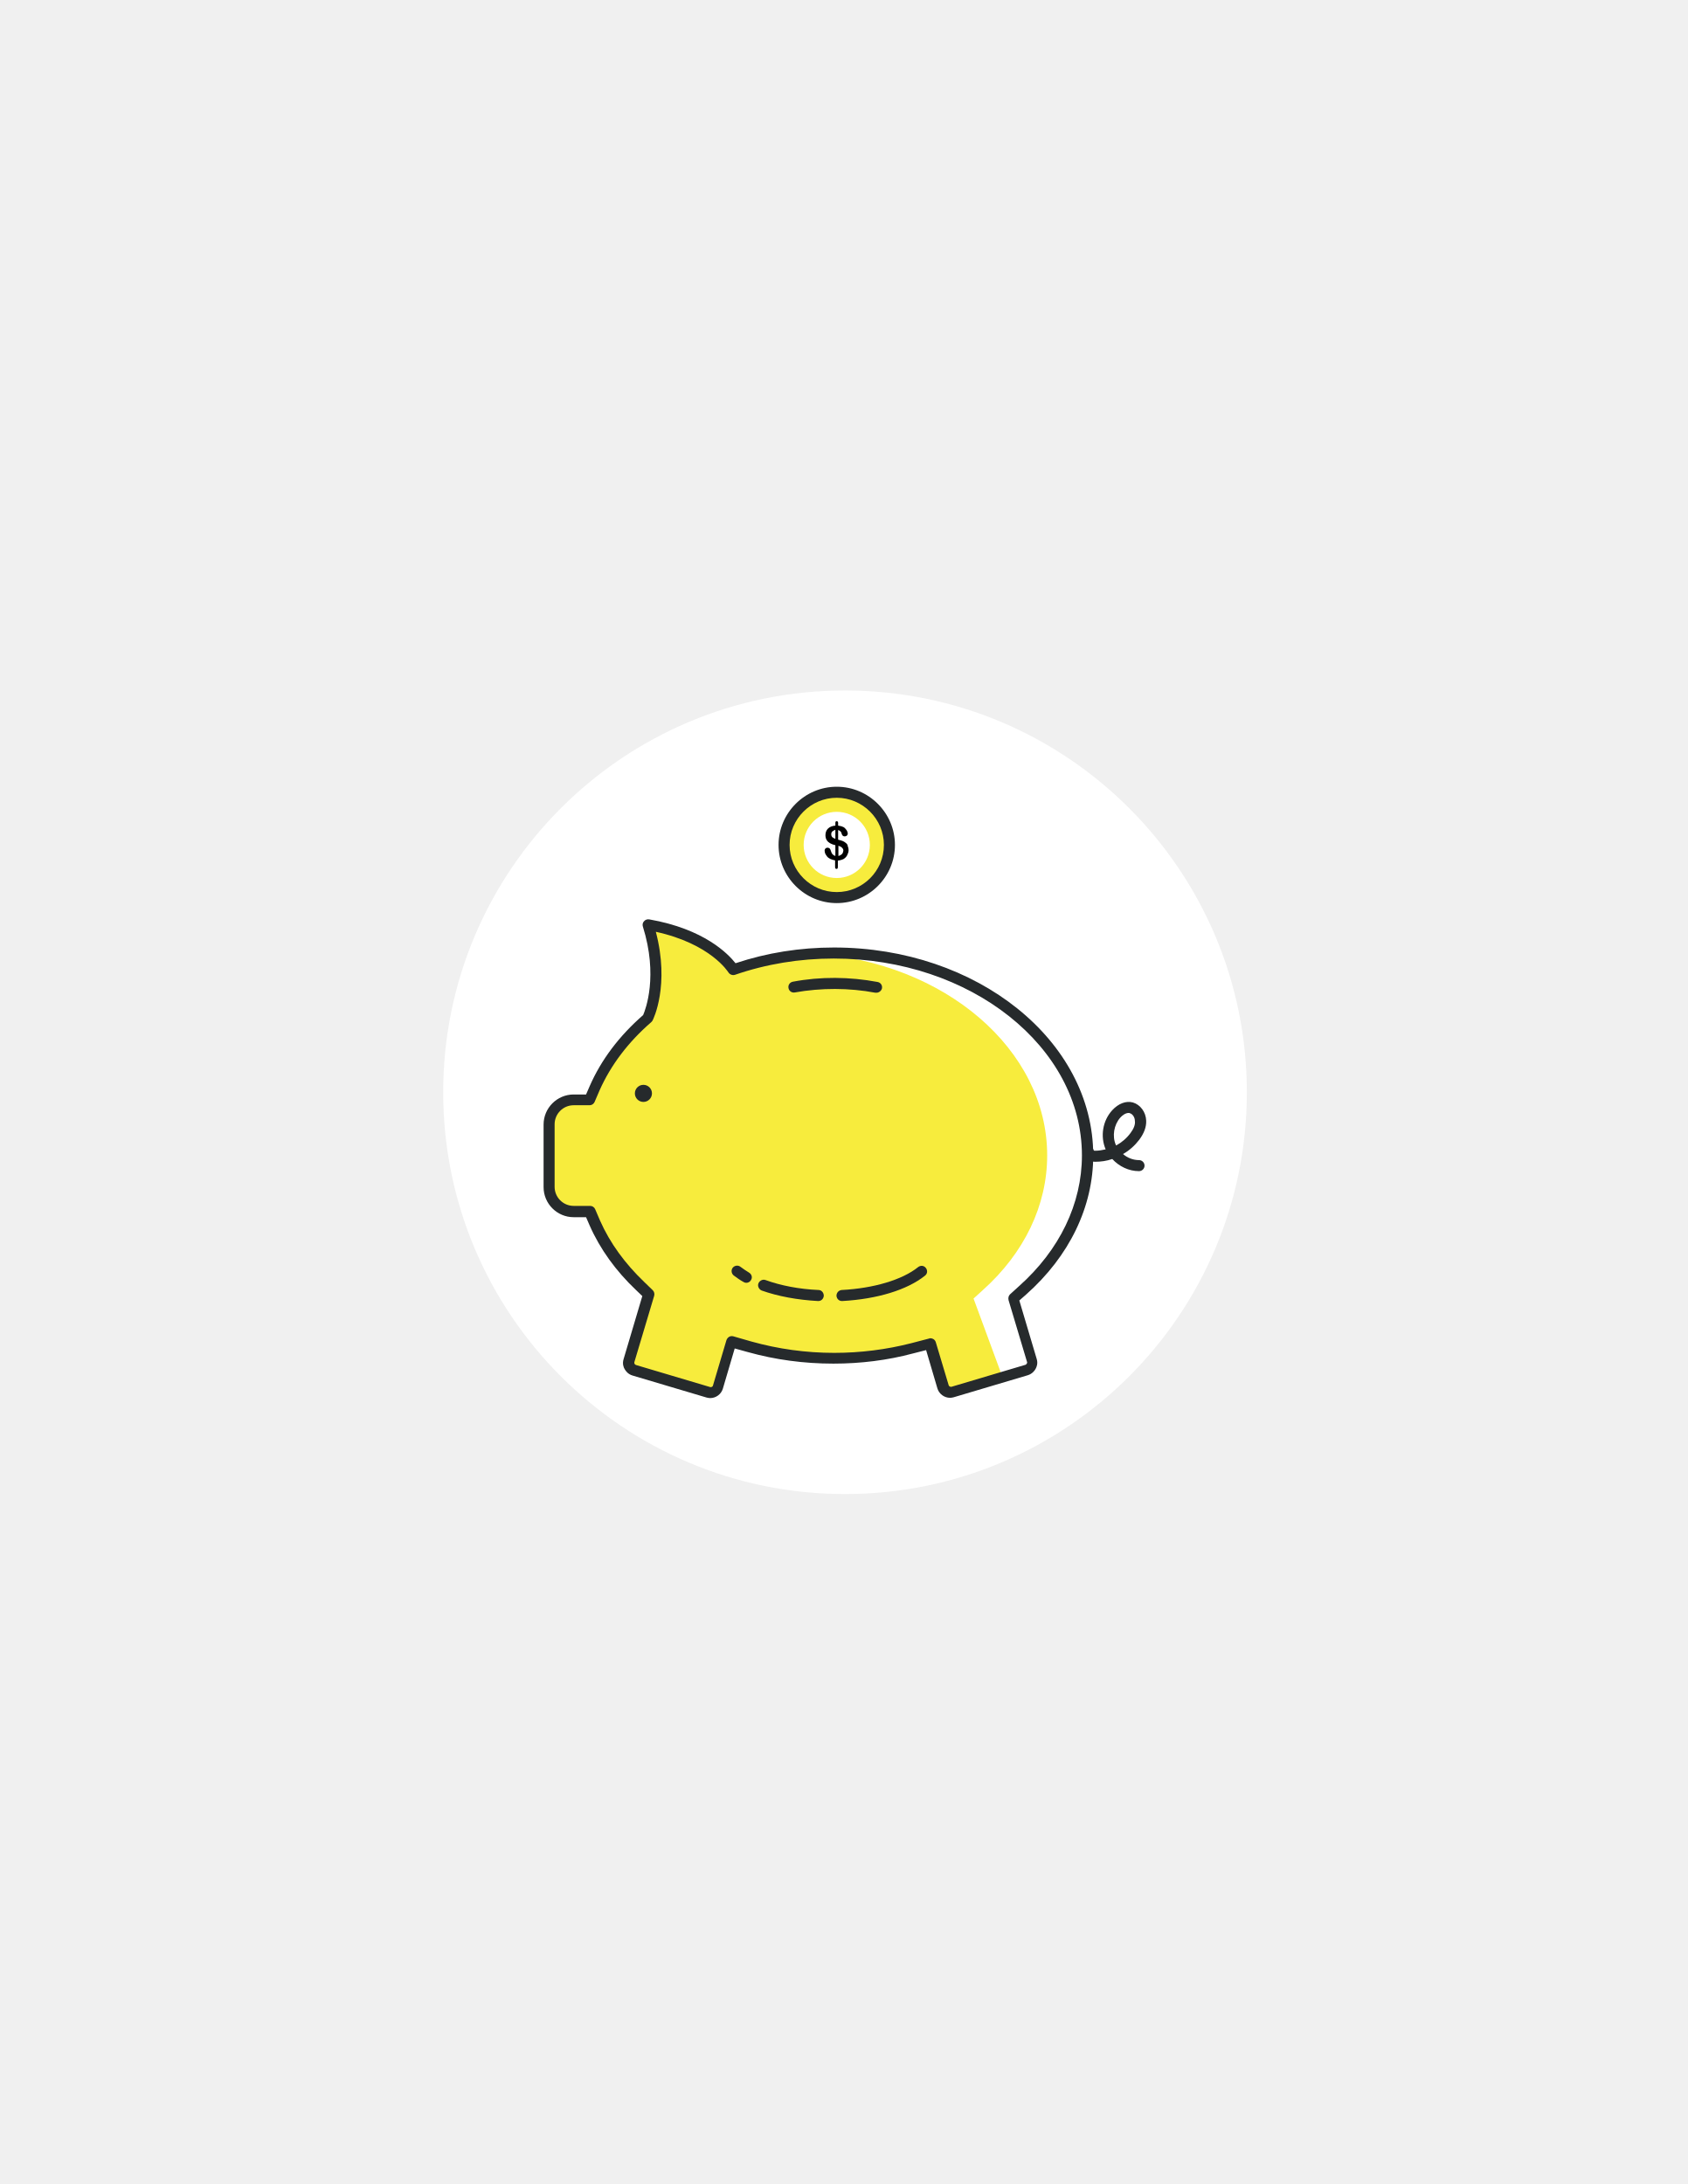
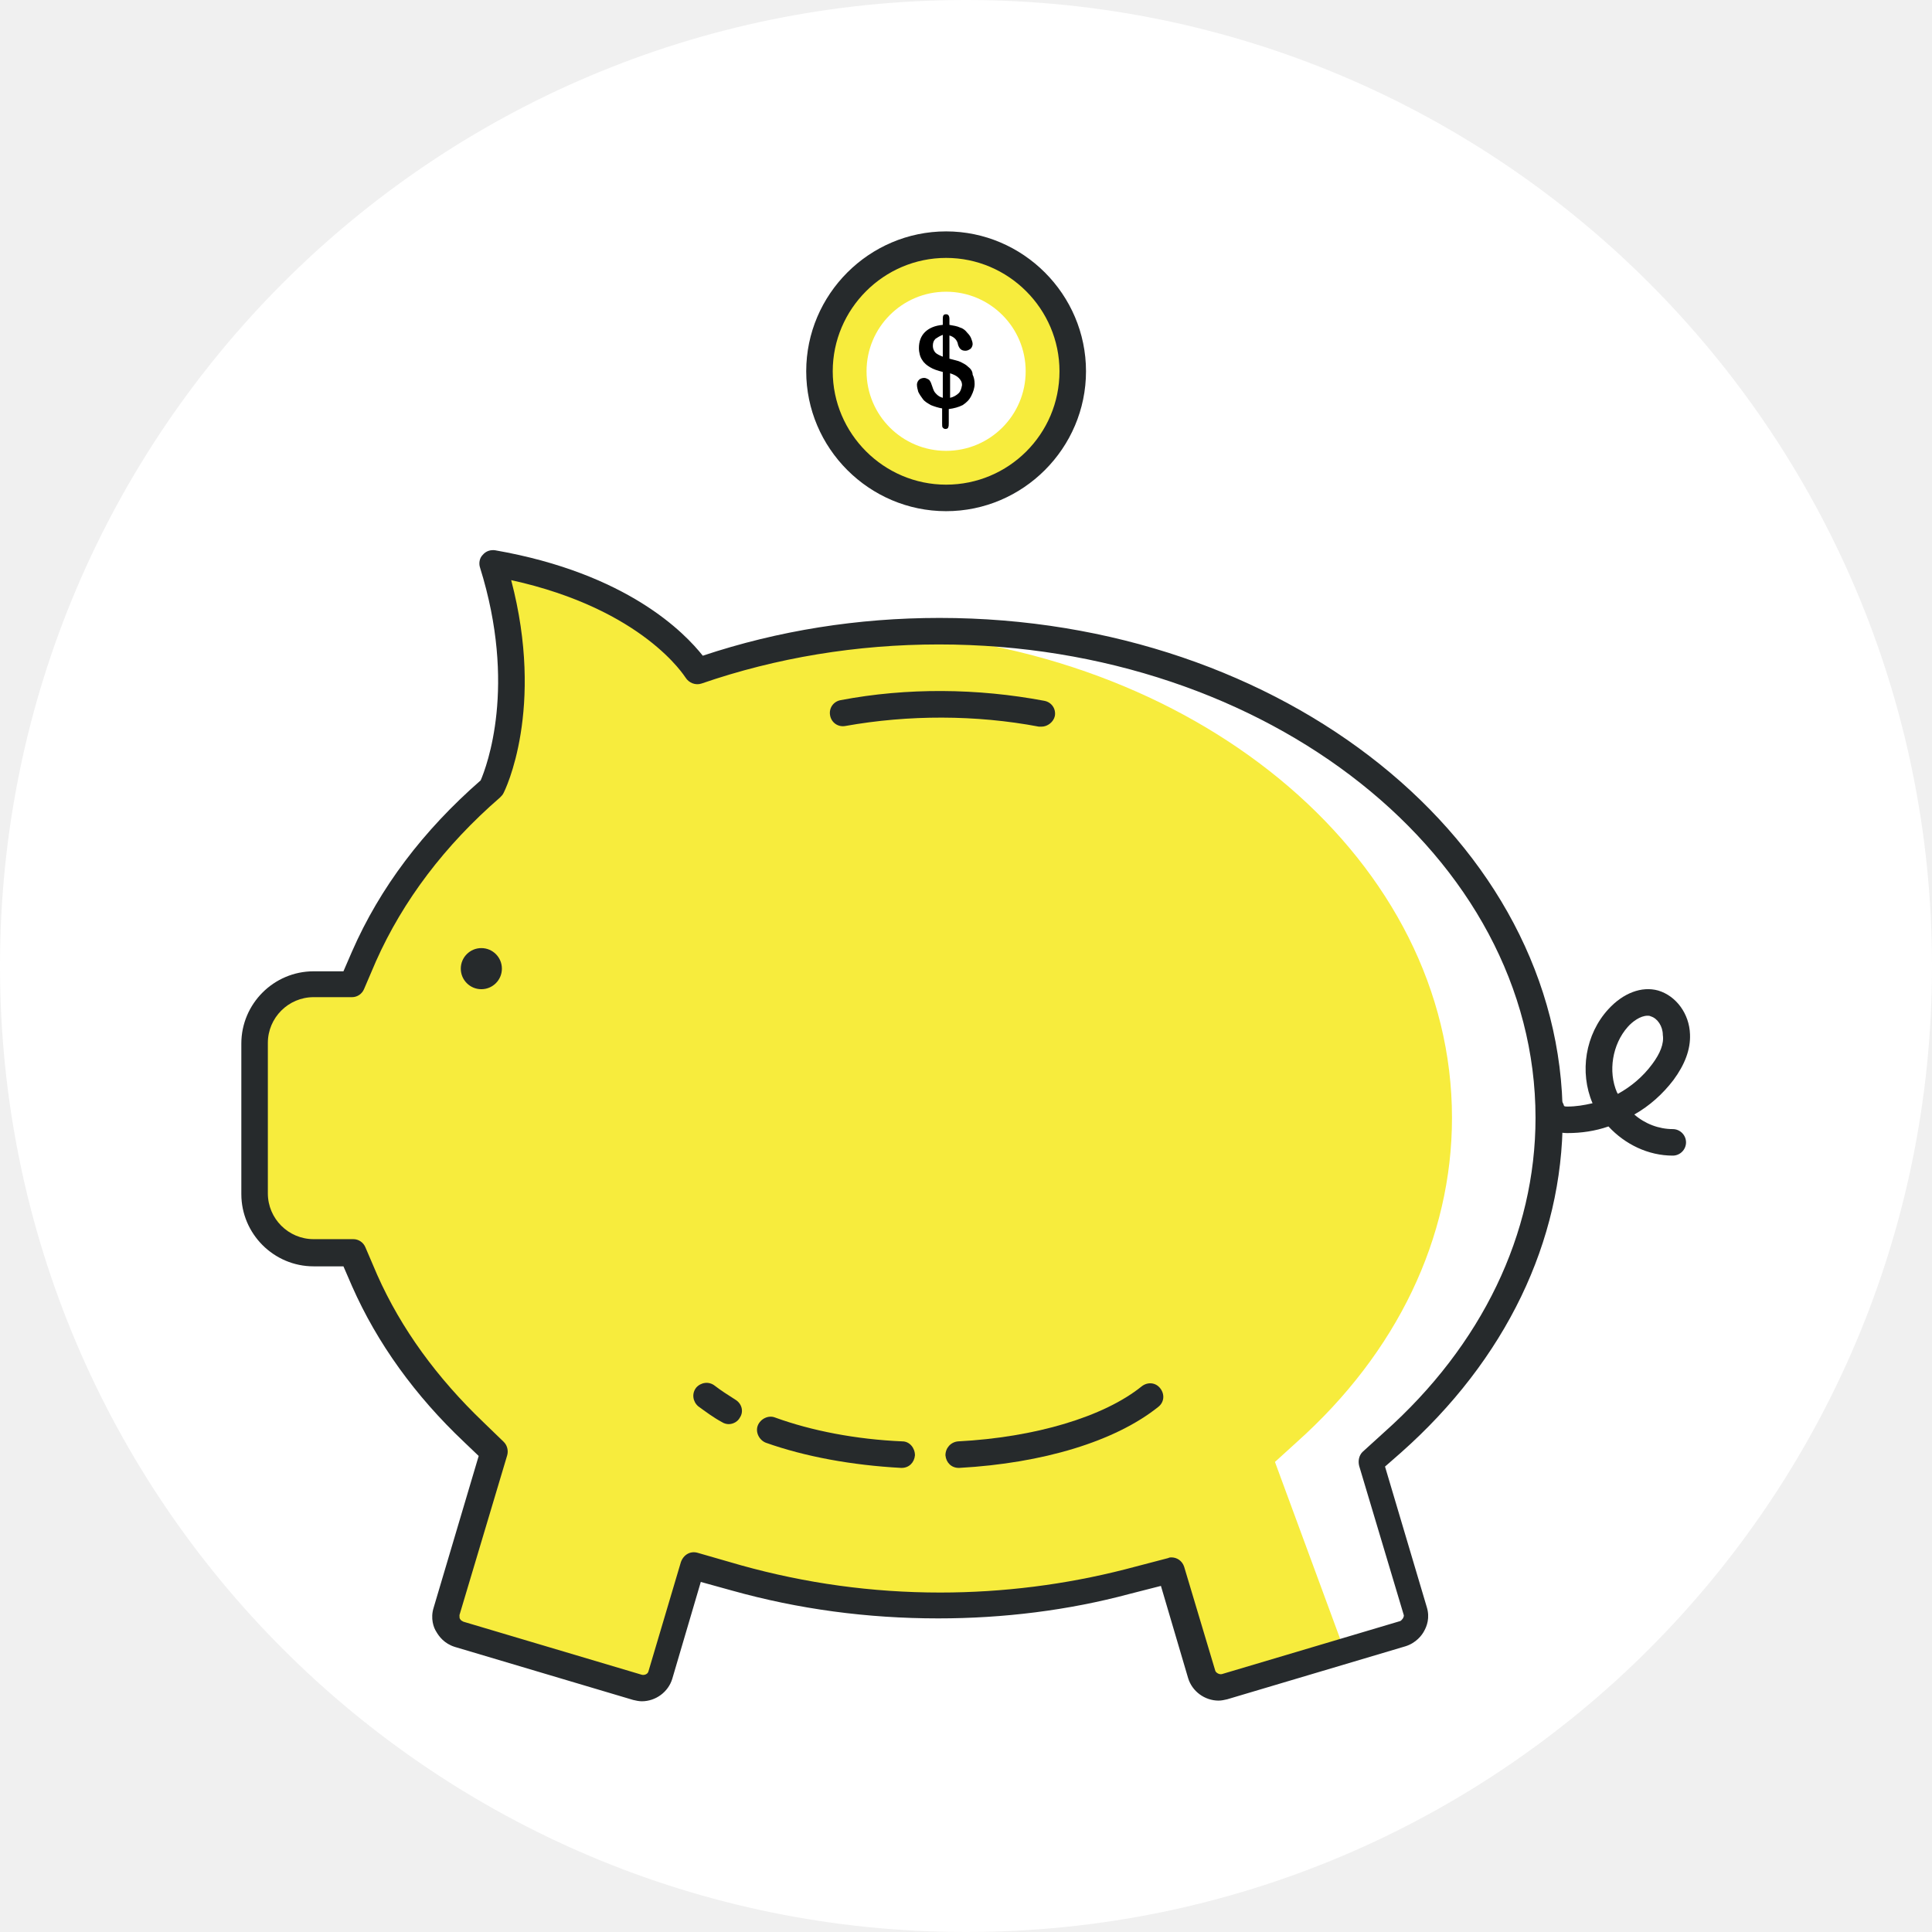
- <svg xmlns="http://www.w3.org/2000/svg" version="1.1" id="Layer_1" x="0px" y="0px" viewBox="0 0 612 792" style="enable-background:new 0 0 612 792;" xml:space="preserve">
+ <svg xmlns="http://www.w3.org/2000/svg" version="1.1" x="0px" y="0px" width="291.4px" height="291.4px" viewBox="0 0 291.4 291.4" style="enable-background:new 0 0 291.4 291.4;" xml:space="preserve">
  <style type="text/css">
	.st0{fill:#FFFFFF;}
	.st1{fill:#F7EC3D;}
	.st2{fill:#262A2C;}
	.st3{fill:#48BB8C;}
</style>
-   <circle class="st0" cx="306.4" cy="396.1" r="145.7" />
-   <circle class="st1" cx="303.4" cy="306.4" r="19.1" />
-   <path class="st2" d="M303.4,285.3c-11.6,0-21.1,9.5-21.1,21.1c0,11.6,9.5,21.1,21.1,21.1c11.6,0,21.1-9.5,21.1-21.1  C324.5,294.8,315,285.3,303.4,285.3z M303.4,323.5c-9.4,0-17.1-7.7-17.1-17.1c0-9.4,7.7-17.1,17.1-17.1c9.4,0,17.1,7.7,17.1,17.1  C320.5,315.9,312.8,323.5,303.4,323.5z" />
-   <circle class="st0" cx="303.4" cy="306.4" r="12" />
+   <defs>
+ </defs>
+   <circle class="st0" cx="145.7" cy="145.7" r="145.7" />
+   <circle class="st1" cx="142.7" cy="56" r="19.1" />
+   <path class="st2" d="M142.7,34.9c-11.6,0-21.1,9.5-21.1,21.1s9.5,21.1,21.1,21.1s21.1-9.5,21.1-21.1S154.3,34.9,142.7,34.9z   M142.7,73.1c-9.4,0-17.1-7.7-17.1-17.1s7.7-17.1,17.1-17.1s17.1,7.7,17.1,17.1C159.8,65.5,152.1,73.1,142.7,73.1z" />
+   <circle class="st0" cx="142.7" cy="56" r="12" />
  <g>
-     <path d="M306.7,305.7c-0.3-0.3-0.7-0.5-1.1-0.7c-0.4-0.2-1-0.3-1.7-0.5V301c0.7,0.2,1.2,0.7,1.3,1.4c0.2,0.6,0.5,0.9,1.1,0.9   c0.3,0,0.5-0.1,0.8-0.3c0.2-0.2,0.3-0.5,0.3-0.7c0-0.3-0.1-0.5-0.2-0.8c-0.1-0.3-0.3-0.6-0.6-0.9c-0.3-0.4-0.7-0.7-1.1-0.8   c-0.4-0.2-1-0.3-1.6-0.4v-0.9c0-0.5-0.2-0.7-0.5-0.7c-0.4,0-0.5,0.2-0.5,0.7v0.9c-1.2,0.1-2.1,0.5-2.7,1.1   c-0.6,0.6-0.9,1.4-0.9,2.4c0,0.7,0.2,1.4,0.5,1.8c0.3,0.5,0.7,0.8,1.2,1.1c0.5,0.3,1.1,0.5,1.9,0.7v3.9c-0.4-0.1-0.7-0.3-0.9-0.5   c-0.2-0.2-0.4-0.4-0.5-0.7c-0.1-0.2-0.2-0.6-0.4-1.1c-0.1-0.2-0.2-0.4-0.4-0.5c-0.2-0.1-0.4-0.2-0.6-0.2c-0.3,0-0.6,0.1-0.8,0.3   c-0.2,0.2-0.3,0.5-0.3,0.7c0,0.4,0.1,0.7,0.2,1.1c0.2,0.4,0.4,0.7,0.7,1.1c0.3,0.4,0.7,0.6,1.2,0.9c0.5,0.2,1.1,0.4,1.7,0.5v2.3   c0,0.3,0,0.5,0.1,0.6c0.1,0.1,0.2,0.2,0.4,0.2c0.2,0,0.4-0.1,0.4-0.2c0.1-0.2,0.1-0.4,0.1-0.7v-2.1c0.8-0.1,1.5-0.3,2.1-0.6   c0.6-0.4,1-0.8,1.3-1.4c0.3-0.6,0.5-1.2,0.5-1.8c0-0.5-0.1-1-0.3-1.4C307.4,306.4,307.1,306,306.7,305.7z M302.9,304.2   c-0.5-0.2-0.9-0.4-1.1-0.6c-0.2-0.2-0.4-0.6-0.4-1c0-0.5,0.1-0.8,0.4-1.1c0.3-0.2,0.6-0.4,1.1-0.6V304.2z M305.3,309.7   c-0.3,0.3-0.8,0.6-1.3,0.7v-3.7c0.6,0.2,1,0.4,1.3,0.7c0.3,0.3,0.5,0.6,0.5,1.1C305.7,309,305.6,309.4,305.3,309.7z" />
+     <path d="M146,55.3c-0.3-0.3-0.7-0.5-1.1-0.7s-1-0.3-1.7-0.5v-3.5c0.7,0.2,1.2,0.7,1.3,1.4c0.2,0.6,0.5,0.9,1.1,0.9   c0.3,0,0.5-0.1,0.8-0.3c0.2-0.2,0.3-0.5,0.3-0.7c0-0.3-0.1-0.5-0.2-0.8s-0.3-0.6-0.6-0.9c-0.3-0.4-0.7-0.7-1.1-0.8   c-0.4-0.2-1-0.3-1.6-0.4v-0.9c0-0.5-0.2-0.7-0.5-0.7c-0.4,0-0.5,0.2-0.5,0.7V49c-1.2,0.1-2.1,0.5-2.7,1.1s-0.9,1.4-0.9,2.4   c0,0.7,0.2,1.4,0.5,1.8c0.3,0.5,0.7,0.8,1.2,1.1c0.5,0.3,1.1,0.5,1.9,0.7V60c-0.4-0.1-0.7-0.3-0.9-0.5c-0.2-0.2-0.4-0.4-0.5-0.7   c-0.1-0.2-0.2-0.6-0.4-1.1c-0.1-0.2-0.2-0.4-0.4-0.5c-0.2-0.1-0.4-0.2-0.6-0.2c-0.3,0-0.6,0.1-0.8,0.3c-0.2,0.2-0.3,0.5-0.3,0.7   c0,0.4,0.1,0.7,0.2,1.1c0.2,0.4,0.4,0.7,0.7,1.1c0.3,0.4,0.7,0.6,1.2,0.9c0.5,0.2,1.1,0.4,1.7,0.5v2.3c0,0.3,0,0.5,0.1,0.6   s0.2,0.2,0.4,0.2c0.2,0,0.4-0.1,0.4-0.2c0.1-0.2,0.1-0.4,0.1-0.7v-2.1c0.8-0.1,1.5-0.3,2.1-0.6c0.6-0.4,1-0.8,1.3-1.4   s0.5-1.2,0.5-1.8c0-0.5-0.1-1-0.3-1.4C146.7,56,146.4,55.6,146,55.3z M142.2,53.8c-0.5-0.2-0.9-0.4-1.1-0.6s-0.4-0.6-0.4-1   c0-0.5,0.1-0.8,0.4-1.1c0.3-0.2,0.6-0.4,1.1-0.6V53.8z M144.6,59.3c-0.3,0.3-0.8,0.6-1.3,0.7v-3.7c0.6,0.2,1,0.4,1.3,0.7   c0.3,0.3,0.5,0.6,0.5,1.1C145,58.6,144.9,59,144.6,59.3z" />
  </g>
-   <path class="st3" d="M394.4,419c0-40.5-41.3-73.4-92-73.4c-12.6,0-24.9,2-36.4,6c0,0-7-12.1-30.9-16.3c6.6,20.7-0.2,33.9-0.2,33.9  c-8.6,7.4-15.1,16-19.2,25.4l-1.8,4.2H208c-4.9,0-8.9,4-8.9,8.9v22.7c0,4.9,4,8.9,8.9,8.9h5.8l1.8,4.2c3.7,8.3,9.2,16,16.4,22.9  l3.1,3l-7.2,24.1c-0.3,0.9,0,1.7,0.2,2.1c0.2,0.4,0.7,1.1,1.6,1.3l26.9,8c1.4,0.4,3-0.5,3.4-1.9l4.9-16.5l6.6,1.9  c9.8,2.8,20.1,4.2,30.5,4.2c9.7,0,19.2-1.2,28.4-3.6l6.5-1.7l4.7,15.7c0.4,1.4,2,2.3,3.5,1.9l26.9-8c0.9-0.3,1.4-1,1.6-1.3  c0.2-0.4,0.5-1.2,0.2-2.1l-6.7-22.4l3.3-3C386,454.4,394.4,437.1,394.4,419z" />
-   <path class="st1" d="M394.4,419c0-40.5-41.3-73.4-92-73.4c-12.6,0-24.9,2-36.4,6c0,0-7-12.1-30.9-16.3c6.6,20.7-0.2,33.9-0.2,33.9  c-8.6,7.4-15.1,16-19.2,25.4l-1.8,4.2H208c-4.9,0-8.9,4-8.9,8.9v22.7c0,4.9,4,8.9,8.9,8.9h5.8l1.8,4.2c3.7,8.3,9.2,16,16.4,22.9  l3.1,3l-7.2,24.1c-0.3,0.9,0,1.7,0.2,2.1c0.2,0.4,0.7,1.1,1.6,1.3l26.9,8c1.4,0.4,3-0.5,3.4-1.9l4.9-16.5l6.6,1.9  c9.8,2.8,20.1,4.2,30.5,4.2c9.7,0,19.2-1.2,28.4-3.6l6.5-1.7l4.7,15.7c0.4,1.4,2,2.3,3.5,1.9l26.9-8c0.9-0.3,1.4-1,1.6-1.3  c0.2-0.4,0.5-1.2,0.2-2.1l-6.7-22.4l3.3-3C386,454.4,394.4,437.1,394.4,419z" />
+   <path class="st3" d="M233.7,168.6c0-40.5-41.3-73.4-92-73.4c-12.6,0-24.9,2-36.4,6c0,0-7-12.1-30.9-16.3c6.6,20.7-0.2,33.9-0.2,33.9  c-8.6,7.4-15.1,16-19.2,25.4l-1.8,4.2h-5.9c-4.9,0-8.9,4-8.9,8.9V180c0,4.9,4,8.9,8.9,8.9h5.8l1.8,4.2c3.7,8.3,9.2,16,16.4,22.9  l3.1,3l-7.2,24.1c-0.3,0.9,0,1.7,0.2,2.1s0.7,1.1,1.6,1.3l26.9,8c1.4,0.4,3-0.5,3.4-1.9l4.9-16.5l6.6,1.9c9.8,2.8,20.1,4.2,30.5,4.2  c9.7,0,19.2-1.2,28.4-3.6l6.5-1.7l4.7,15.7c0.4,1.4,2,2.3,3.5,1.9l26.9-8c0.9-0.3,1.4-1,1.6-1.3c0.2-0.4,0.5-1.2,0.2-2.1l-6.7-22.4  l3.3-3C225.3,204,233.7,186.7,233.7,168.6z" />
+   <path class="st1" d="M233.7,168.6c0-40.5-41.3-73.4-92-73.4c-12.6,0-24.9,2-36.4,6c0,0-7-12.1-30.9-16.3c6.6,20.7-0.2,33.9-0.2,33.9  c-8.6,7.4-15.1,16-19.2,25.4l-1.8,4.2h-5.9c-4.9,0-8.9,4-8.9,8.9V180c0,4.9,4,8.9,8.9,8.9h5.8l1.8,4.2c3.7,8.3,9.2,16,16.4,22.9  l3.1,3l-7.2,24.1c-0.3,0.9,0,1.7,0.2,2.1s0.7,1.1,1.6,1.3l26.9,8c1.4,0.4,3-0.5,3.4-1.9l4.9-16.5l6.6,1.9c9.8,2.8,20.1,4.2,30.5,4.2  c9.7,0,19.2-1.2,28.4-3.6l6.5-1.7l4.7,15.7c0.4,1.4,2,2.3,3.5,1.9l26.9-8c0.9-0.3,1.4-1,1.6-1.3c0.2-0.4,0.5-1.2,0.2-2.1l-6.7-22.4  l3.3-3C225.3,204,233.7,186.7,233.7,168.6z" />
  <g>
-     <path class="st0" d="M394.4,419c0-40.5-41.3-73.4-92-73.4c-2.4,0-4.8,0.1-7.2,0.2c47.2,3.1,84.5,34.7,84.5,73.2   c0,18.1-8.3,35.4-23.4,48.9l-3.3,3l10.5,28.5l8.9-2.7c0.9-0.3,1.4-1,1.6-1.3c0.2-0.4,0.5-1.2,0.2-2.1l-6.7-22.4l3.3-3   C386,454.4,394.4,437.1,394.4,419z" />
+     <path class="st0" d="M233.7,168.6c0-40.5-41.3-73.4-92-73.4c-2.4,0-4.8,0.1-7.2,0.2c47.2,3.1,84.5,34.7,84.5,73.2   c0,18.1-8.3,35.4-23.4,48.9l-3.3,3l10.5,28.5l8.9-2.7c0.9-0.3,1.4-1,1.6-1.3c0.2-0.4,0.5-1.2,0.2-2.1l-6.7-22.4l3.3-3   C225.3,204,233.7,186.7,233.7,168.6z" />
  </g>
-   <path class="st2" d="M318.2,356.1c-10.1-1.9-20.7-2-30.7-0.1c-1.1,0.2-1.8,1.2-1.6,2.3c0.2,1.1,1.2,1.8,2.3,1.6  c9.5-1.7,19.7-1.7,29.2,0.1c0.1,0,0.3,0,0.4,0c0.9,0,1.8-0.7,2-1.6C320,357.3,319.3,356.3,318.2,356.1z" />
-   <path class="st2" d="M413.1,413.3c1.7-2.3,2.6-4.6,2.5-6.9c-0.1-3.1-2.1-5.8-4.8-6.6c-2.5-0.7-5.3,0.4-7.5,2.8  c-3.5,3.8-4.4,9.5-2.4,14.2c0,0,0,0,0,0c-1.3,0.3-2.5,0.5-3.8,0.5c-0.2,0-0.4,0-0.5-0.1c-0.2-0.8-0.9-1.4-1.8-1.5  c-1.1-0.1-2.1,0.8-2.1,1.9c-0.1,0.9,0.2,1.7,0.8,2.3c1.2,1.3,3,1.4,3.6,1.4c2.1,0,4.2-0.3,6.2-1c2.5,2.7,6,4.4,9.7,4.4c0,0,0,0,0,0  c1.1,0,2-0.9,2-2c0-1.1-0.9-2-2-2c-2.1,0-4.2-0.8-5.8-2.2C409.5,417.2,411.5,415.4,413.1,413.3z M409.9,410.9  c-1.4,1.9-3.2,3.4-5.2,4.5c0-0.1,0-0.1-0.1-0.2c-1.4-3.2-0.7-7.3,1.6-9.9c0.7-0.8,1.9-1.7,3-1.7c0.2,0,0.3,0,0.5,0.1  c1,0.3,1.8,1.5,1.8,2.8C411.7,407.8,411.1,409.3,409.9,410.9z" />
-   <circle class="st2" cx="233.3" cy="396.5" r="3.1" />
-   <path class="st2" d="M332.9,459.5c-5.7,4.6-16.1,7.7-27.7,8.3c-1.1,0.1-1.9,1-1.9,2.1c0.1,1.1,0.9,1.9,2,1.9c0,0,0.1,0,0.1,0  c12.6-0.7,23.5-4,30-9.2c0.9-0.7,1-1.9,0.3-2.8C335,458.9,333.8,458.8,332.9,459.5z" />
-   <path class="st2" d="M296.8,467.8c-7-0.3-13.7-1.6-19.2-3.6c-1-0.4-2.2,0.2-2.6,1.2c-0.4,1,0.2,2.2,1.2,2.6c5.9,2.1,13,3.4,20.4,3.8  c0,0,0.1,0,0.1,0c1.1,0,1.9-0.8,2-1.9C298.7,468.8,297.9,467.8,296.8,467.8z" />
-   <path class="st2" d="M271.6,461.5c-1.1-0.7-2.2-1.4-3.1-2.1c-0.9-0.7-2.1-0.5-2.8,0.3c-0.7,0.9-0.5,2.1,0.3,2.8  c1.1,0.8,2.3,1.7,3.6,2.4c0.3,0.2,0.7,0.3,1,0.3c0.7,0,1.4-0.4,1.7-1C272.9,463.3,272.6,462.1,271.6,461.5z" />
-   <path class="st2" d="M396.4,419c0-41.6-42.1-75.4-94-75.4c-12.3,0-24.3,1.9-35.7,5.7c-2.7-3.4-11.3-12.4-31.3-15.9  c-0.7-0.1-1.4,0.1-1.9,0.7c-0.5,0.5-0.6,1.3-0.4,1.9c5.6,17.9,1,30,0.1,32.1c-8.7,7.6-15.2,16.2-19.4,25.8l-1.3,3H208  c-6,0-10.9,4.9-10.9,10.9v22.7c0,6,4.9,10.9,10.9,10.9h4.5l1.3,3c3.8,8.6,9.5,16.5,16.9,23.5l2.2,2.1l-6.8,22.9  c-0.5,1.6,0,3,0.4,3.6c0.4,0.7,1.2,1.8,2.8,2.3l26.9,8c0.4,0.1,0.9,0.2,1.3,0.2c2.1,0,4-1.4,4.6-3.4l4.3-14.6l4.7,1.3  c10,2.8,20.4,4.2,31.1,4.2c9.8,0,19.6-1.2,28.9-3.7l4.7-1.2l4.1,13.9c0.6,2,2.5,3.4,4.6,3.4c0,0,0,0,0,0c0.4,0,0.9-0.1,1.3-0.2  l26.9-8c1.6-0.5,2.5-1.7,2.8-2.3c0.4-0.7,0.9-2,0.4-3.6l-6.3-21.2l2.4-2.1C387.8,455.5,396.4,437.6,396.4,419z M365.7,471.5  l6.7,22.4c0.1,0.2,0,0.4-0.1,0.6c-0.1,0.1-0.2,0.3-0.4,0.4l-26.9,8c-0.4,0.1-0.9-0.2-1-0.5l-4.7-15.7c-0.3-0.9-1.1-1.4-1.9-1.4  c-0.2,0-0.3,0-0.5,0.1l-6.5,1.7c-9,2.3-18.4,3.5-27.9,3.5c-10.3,0-20.3-1.4-30-4.1l-6.6-1.9c-1.1-0.3-2.1,0.3-2.5,1.4l-4.9,16.5  c-0.1,0.4-0.6,0.6-1,0.5l-26.9-8c-0.2-0.1-0.4-0.2-0.5-0.4c-0.1-0.1-0.1-0.3-0.1-0.6l7.2-24.1c0.2-0.7,0-1.5-0.5-2l-3.1-3  c-7-6.7-12.4-14.1-16-22.2l-1.8-4.2c-0.3-0.7-1-1.2-1.8-1.2H208c-3.8,0-6.9-3.1-6.9-6.9v-22.7c0-3.8,3.1-6.9,6.9-6.9h5.8  c0.8,0,1.5-0.5,1.8-1.2l1.8-4.2c4.1-9.2,10.4-17.5,18.7-24.7c0.2-0.2,0.4-0.4,0.5-0.6c0.3-0.5,6.3-12.8,1.2-32.2  c20,4.4,26.2,14.6,26.3,14.7c0.5,0.8,1.5,1.2,2.4,0.9c11.3-3.9,23.4-5.9,35.8-5.9c49.6,0,90,32,90,71.4c0,17.5-8.1,34.3-22.8,47.4  l-3.3,3C365.7,469.9,365.5,470.7,365.7,471.5z" />
+   <path class="st2" d="M157.5,105.7c-10.1-1.9-20.7-2-30.7-0.1c-1.1,0.2-1.8,1.2-1.6,2.3c0.2,1.1,1.2,1.8,2.3,1.6  c9.5-1.7,19.7-1.7,29.2,0.1c0.1,0,0.3,0,0.4,0c0.9,0,1.8-0.7,2-1.6C159.3,106.9,158.6,105.9,157.5,105.7z" />
+   <path class="st2" d="M252.4,162.9c1.7-2.3,2.6-4.6,2.5-6.9c-0.1-3.1-2.1-5.8-4.8-6.6c-2.5-0.7-5.3,0.4-7.5,2.8  c-3.5,3.8-4.4,9.5-2.4,14.2l0,0c-1.3,0.3-2.5,0.5-3.8,0.5c-0.2,0-0.4,0-0.5-0.1c-0.2-0.8-0.9-1.4-1.8-1.5c-1.1-0.1-2.1,0.8-2.1,1.9  c-0.1,0.9,0.2,1.7,0.8,2.3c1.2,1.3,3,1.4,3.6,1.4c2.1,0,4.2-0.3,6.2-1c2.5,2.7,6,4.4,9.7,4.4l0,0c1.1,0,2-0.9,2-2s-0.9-2-2-2  c-2.1,0-4.2-0.8-5.8-2.2C248.8,166.8,250.8,165,252.4,162.9z M249.2,160.5c-1.4,1.9-3.2,3.4-5.2,4.5c0-0.1,0-0.1-0.1-0.2  c-1.4-3.2-0.7-7.3,1.6-9.9c0.7-0.8,1.9-1.7,3-1.7c0.2,0,0.3,0,0.5,0.1c1,0.3,1.8,1.5,1.8,2.8C251,157.4,250.4,158.9,249.2,160.5z" />
+   <circle class="st2" cx="72.6" cy="146.1" r="3.1" />
+   <path class="st2" d="M172.2,209.1c-5.7,4.6-16.1,7.7-27.7,8.3c-1.1,0.1-1.9,1-1.9,2.1c0.1,1.1,0.9,1.9,2,1.9h0.1  c12.6-0.7,23.5-4,30-9.2c0.9-0.7,1-1.9,0.3-2.8C174.3,208.5,173.1,208.4,172.2,209.1z" />
+   <path class="st2" d="M136.1,217.4c-7-0.3-13.7-1.6-19.2-3.6c-1-0.4-2.2,0.2-2.6,1.2s0.2,2.2,1.2,2.6c5.9,2.1,13,3.4,20.4,3.8h0.1  c1.1,0,1.9-0.8,2-1.9C138,218.4,137.2,217.4,136.1,217.4z" />
+   <path class="st2" d="M110.9,211.1c-1.1-0.7-2.2-1.4-3.1-2.1s-2.1-0.5-2.8,0.3c-0.7,0.9-0.5,2.1,0.3,2.8c1.1,0.8,2.3,1.7,3.6,2.4  c0.3,0.2,0.7,0.3,1,0.3c0.7,0,1.4-0.4,1.7-1C112.2,212.9,111.9,211.7,110.9,211.1z" />
+   <path class="st2" d="M235.7,168.6c0-41.6-42.1-75.4-94-75.4c-12.3,0-24.3,1.9-35.7,5.7c-2.7-3.4-11.3-12.4-31.3-15.9  c-0.7-0.1-1.4,0.1-1.9,0.7c-0.5,0.5-0.6,1.3-0.4,1.9c5.6,17.9,1,30,0.1,32.1c-8.7,7.6-15.2,16.2-19.4,25.8l-1.3,3h-4.5  c-6,0-10.9,4.9-10.9,10.9v22.7c0,6,4.9,10.9,10.9,10.9h4.5l1.3,3c3.8,8.6,9.5,16.5,16.9,23.5l2.2,2.1l-6.8,22.9  c-0.5,1.6,0,3,0.4,3.6c0.4,0.7,1.2,1.8,2.8,2.3l26.9,8c0.4,0.1,0.9,0.2,1.3,0.2c2.1,0,4-1.4,4.6-3.4l4.3-14.6l4.7,1.3  c10,2.8,20.4,4.2,31.1,4.2c9.8,0,19.6-1.2,28.9-3.7l4.7-1.2l4.1,13.9c0.6,2,2.5,3.4,4.6,3.4l0,0c0.4,0,0.9-0.1,1.3-0.2l26.9-8  c1.6-0.5,2.5-1.7,2.8-2.3c0.4-0.7,0.9-2,0.4-3.6l-6.3-21.2l2.4-2.1C227.1,205.1,235.7,187.2,235.7,168.6z M205,221.1l6.7,22.4  c0.1,0.2,0,0.4-0.1,0.6c-0.1,0.1-0.2,0.3-0.4,0.4l-26.9,8c-0.4,0.1-0.9-0.2-1-0.5l-4.7-15.7c-0.3-0.9-1.1-1.4-1.9-1.4  c-0.2,0-0.3,0-0.5,0.1l-6.5,1.7c-9,2.3-18.4,3.5-27.9,3.5c-10.3,0-20.3-1.4-30-4.1l-6.6-1.9c-1.1-0.3-2.1,0.3-2.5,1.4l-4.9,16.5  c-0.1,0.4-0.6,0.6-1,0.5l-26.9-8c-0.2-0.1-0.4-0.2-0.5-0.4c-0.1-0.1-0.1-0.3-0.1-0.6l7.2-24.1c0.2-0.7,0-1.5-0.5-2l-3.1-3  c-7-6.7-12.4-14.1-16-22.2l-1.8-4.2c-0.3-0.7-1-1.2-1.8-1.2h-6c-3.8,0-6.9-3.1-6.9-6.9v-22.7c0-3.8,3.1-6.9,6.9-6.9h5.8  c0.8,0,1.5-0.5,1.8-1.2l1.8-4.2c4.1-9.2,10.4-17.5,18.7-24.7c0.2-0.2,0.4-0.4,0.5-0.6c0.3-0.5,6.3-12.8,1.2-32.2  c20,4.4,26.2,14.6,26.3,14.7c0.5,0.8,1.5,1.2,2.4,0.9c11.3-3.9,23.4-5.9,35.8-5.9c49.6,0,90,32,90,71.4c0,17.5-8.1,34.3-22.8,47.4  l-3.3,3C205,219.5,204.8,220.3,205,221.1z" />
</svg>
